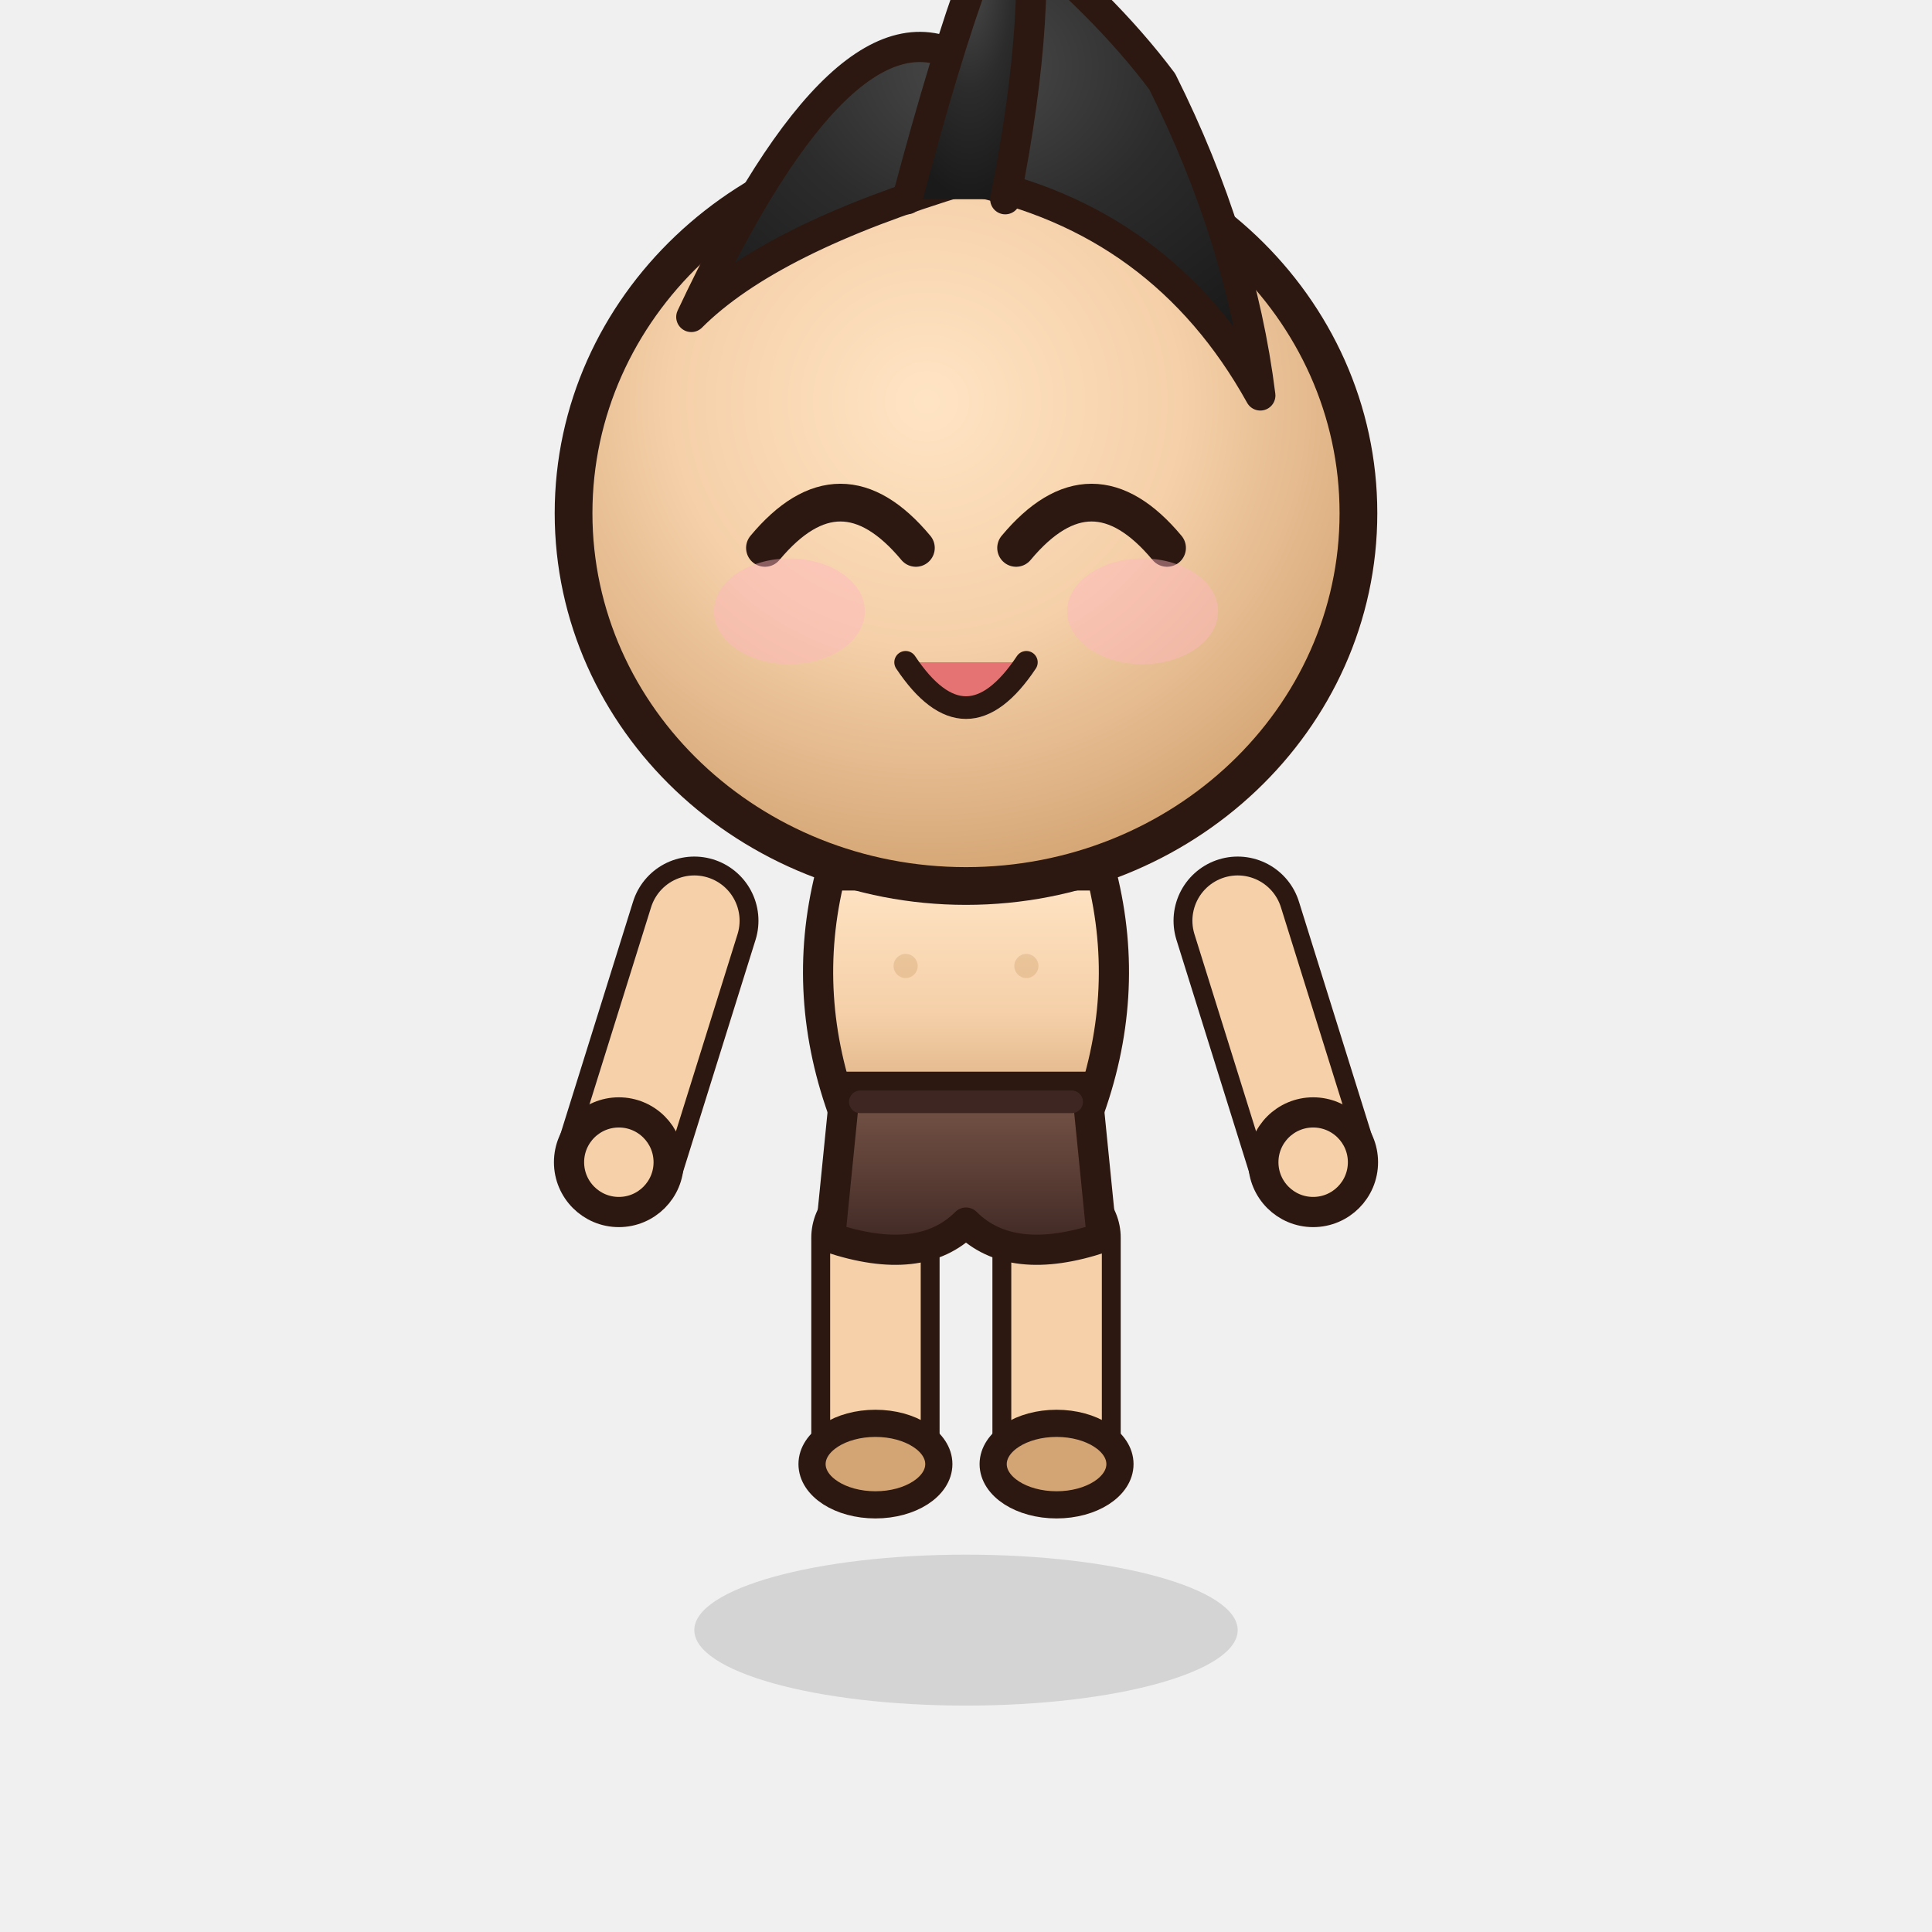
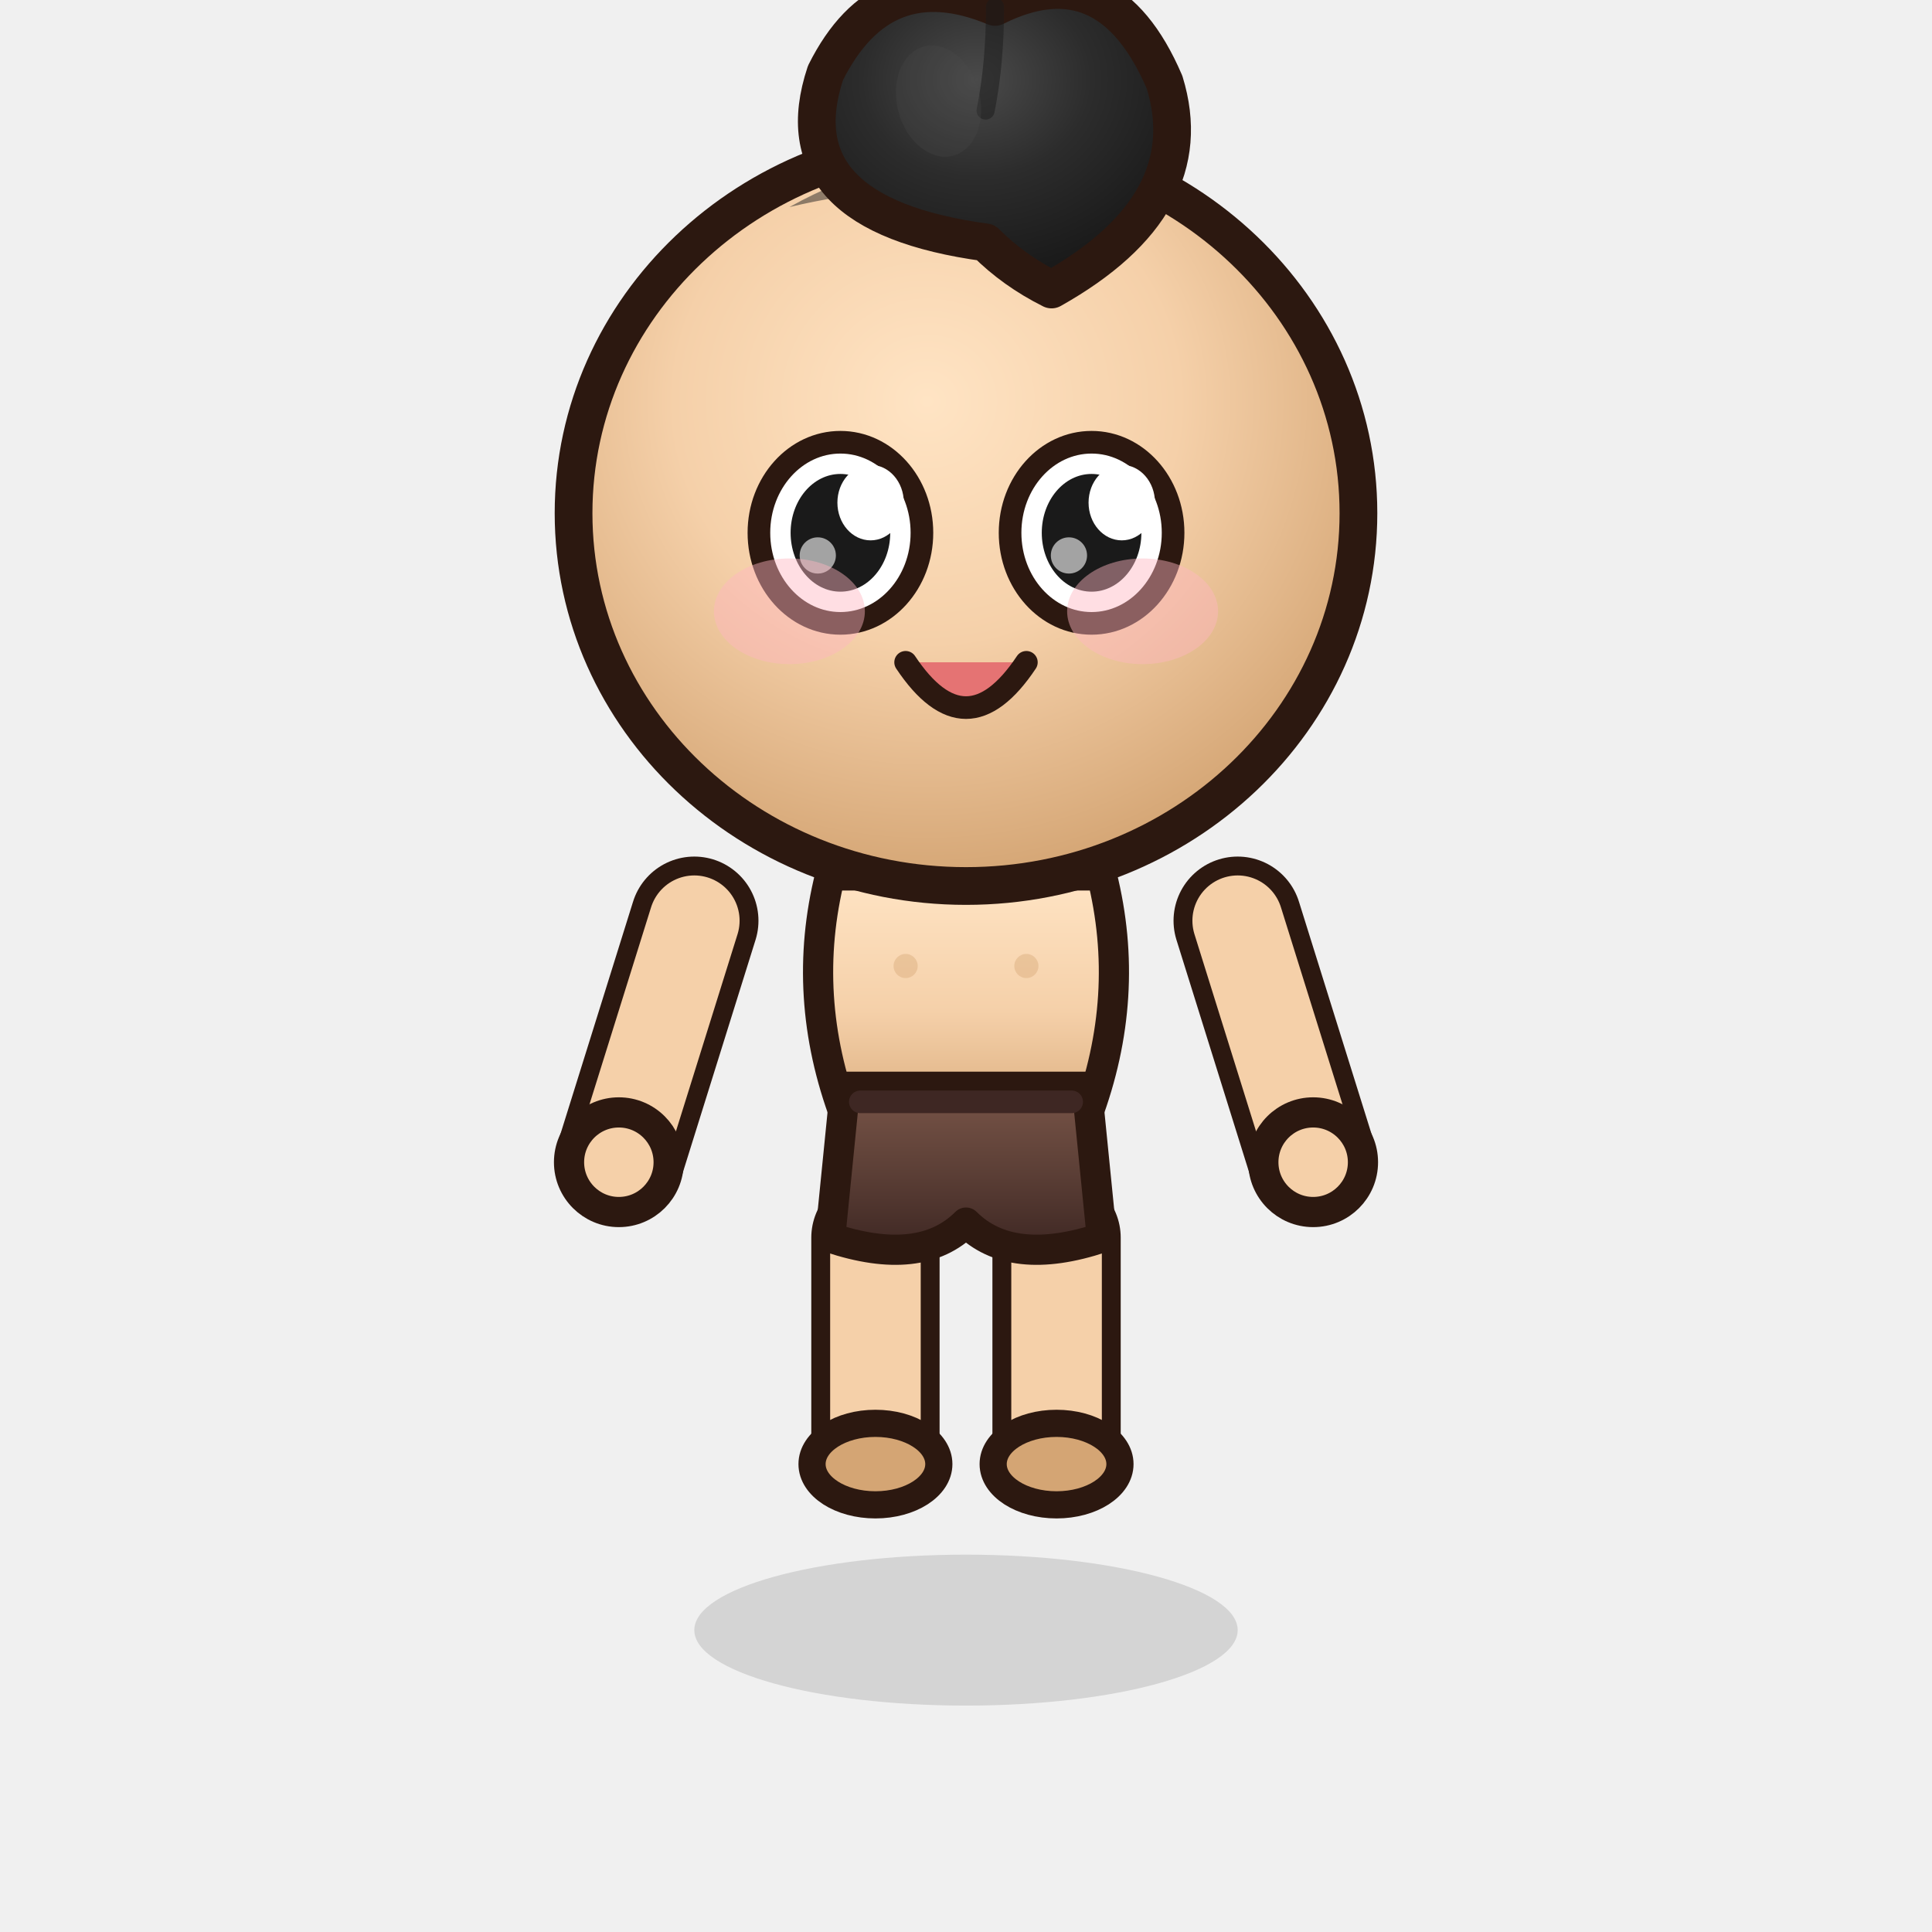
<svg xmlns="http://www.w3.org/2000/svg" viewBox="0 0 128 128" width="128" height="128" id="hero_f0">
  <defs>
    <filter id="blur">
      <feGaussianBlur stdDeviation="4" />
    </filter>
    <linearGradient id="bodyGrad" x1="0%" y1="0%" x2="0%" y2="100%">
      <stop offset="0%" stop-color="#FFE4C4" />
      <stop offset="50%" stop-color="#F5D0A9" />
      <stop offset="100%" stop-color="#D4A574" />
    </linearGradient>
    <linearGradient id="pantsGrad" x1="0%" y1="0%" x2="0%" y2="100%">
      <stop offset="0%" stop-color="#795548" />
      <stop offset="50%" stop-color="#5D4037" />
      <stop offset="100%" stop-color="#3E2723" />
    </linearGradient>
    <radialGradient id="headGrad" cx="45%" cy="35%" r="65%" fx="45%" fy="35%">
      <stop offset="0%" stop-color="#FFE4C4" />
      <stop offset="50%" stop-color="#F5D0A9" />
      <stop offset="100%" stop-color="#D4A574" />
    </radialGradient>
-     <radialGradient id="headGradHair" cx="50%" cy="30%" r="70%" fx="50%" fy="30%">
+     <radialGradient id="headGradHair" cx="45%" cy="30%" r="65%" fx="45%" fy="30%">
      <stop offset="0%" stop-color="#4A4A4A" />
      <stop offset="50%" stop-color="#2C2C2C" />
      <stop offset="100%" stop-color="#1A1A1A" />
    </radialGradient>
  </defs>
  <ellipse cx="64" cy="108" rx="18" ry="5" fill="#000000" opacity="0.12" />
  <line x1="58" y1="82" x2="58" y2="96" stroke="#2C1810" stroke-width="8.5" stroke-linecap="round" />
  <line x1="58" y1="82" x2="58" y2="96" stroke="#F5D0A9" stroke-width="6" stroke-linecap="round" />
  <ellipse cx="58" cy="97" rx="4.2" ry="2.7" fill="#D4A574" stroke="#2C1810" stroke-width="1.8" />
  <line x1="70" y1="82" x2="70" y2="96" stroke="#2C1810" stroke-width="8.5" stroke-linecap="round" />
  <line x1="70" y1="82" x2="70" y2="96" stroke="#F5D0A9" stroke-width="6" stroke-linecap="round" />
  <ellipse cx="70" cy="97" rx="4.2" ry="2.7" fill="#D4A574" stroke="#2C1810" stroke-width="1.8" />
  <path d="M55 58       Q 53 66, 56 74       Q 64 78, 72 74       Q 75 66, 73 58 Z" fill="url(#bodyGrad)" stroke="#2C1810" stroke-width="2" stroke-linecap="round" stroke-linejoin="round" />
  <circle cx="60" cy="64" r="0.8" fill="#D4A574" opacity="0.4" />
  <circle cx="68" cy="64" r="0.8" fill="#D4A574" opacity="0.4" />
  <path d="M56 72       L55 82       Q 61 84, 64 81       Q 67 84, 73 82       L72 72 Z" fill="url(#pantsGrad)" stroke="#2C1810" stroke-width="2" stroke-linecap="round" stroke-linejoin="round" />
  <line x1="57" y1="73" x2="71" y2="73" stroke="#3E2723" stroke-width="1.5" stroke-linecap="round" />
  <line x1="46" y1="61" x2="41" y2="77" stroke="#2C1810" stroke-width="8.5" stroke-linecap="round" />
  <line x1="46" y1="61" x2="41" y2="77" stroke="#F5D0A9" stroke-width="6" stroke-linecap="round" />
  <circle cx="41" cy="77" r="3.3" fill="#F5D0A9" stroke="#2C1810" stroke-width="2" />
  <line x1="82" y1="61" x2="87" y2="77" stroke="#2C1810" stroke-width="8.5" stroke-linecap="round" />
  <line x1="82" y1="61" x2="87" y2="77" stroke="#F5D0A9" stroke-width="6" stroke-linecap="round" />
  <circle cx="87" cy="77" r="3.3" fill="#F5D0A9" stroke="#2C1810" stroke-width="2" />
  <ellipse cx="64" cy="34" rx="26" ry="24.7" fill="url(#headGrad)" stroke="#2C1810" stroke-width="2.5" stroke-linecap="round" stroke-linejoin="round" />
-   <path d="M45.8 21       Q 56.2 -1.1, 64 4.1       Q 67.9 -2.4, 66.6 -5       Q 73.1 0.2, 77 5.4       Q 82.2 15.8, 83.5 26.2       Q 77 14.5, 64 11.9       Q 51 15.8, 45.8 21 Z" fill="url(#headGradHair)" stroke="#2C1810" stroke-width="2" stroke-linecap="round" stroke-linejoin="round" />
-   <path d="M60.1 13.2       Q 65.3 -6.3, 67.9 -7.6       Q 69.2 0.2, 66.6 13.2" fill="url(#headGradHair)" stroke="#2C1810" stroke-width="2" stroke-linecap="round" stroke-linejoin="round" />
-   <path d="M50.68 36.3 Q 55.68 30.3, 60.68 36.3" fill="none" stroke="#2C1810" stroke-width="2.5" stroke-linecap="round" />
-   <path d="M67.32 36.3 Q 72.32 30.3, 77.32 36.3" fill="none" stroke="#2C1810" stroke-width="2.5" stroke-linecap="round" />
+   <path d="M52.3 13.72       Q 58.8 10.08, 65.3 10.6       Q 71.8 11.12, 75.7 15.28       Q 71.8 12.68, 65.3 12.68       Q 58.8 12.16, 52.3 13.72 Z" fill="url(#headGradHair)" opacity="0.5" />
+   <path d="       M65.3 16.06       Q 51.572 14.188,         54.692 4.828       Q 58.436 -2.66,         65.924 0.46       Q 73.412 -3.284,         77.156 5.452       Q 79.652 13.564,         69.668 19.18       Q 67.172 17.932,         65.3 16.06 Z" fill="url(#headGradHair)" stroke="#2C1810" stroke-width="2.5" stroke-linecap="round" stroke-linejoin="round" />
+   <path d="M65.924 0.46       Q 65.924 4.204,         65.3 7.324" fill="none" stroke="#1A1A1A" stroke-width="1.2" stroke-linecap="round" opacity="0.5" />
+   <ellipse cx="62.18" cy="6.7" rx="2.746" ry="3.744" fill="#4A4A4A" opacity="0.25" transform="rotate(-15 62.18 6.7)" />
+   <ellipse cx="55.68" cy="35.3" rx="5.4" ry="6" fill="#FFFFFF" stroke="#2C1810" stroke-width="1.5" />
+   <ellipse cx="55.68" cy="35.3" rx="3.3" ry="3.9" fill="#1A1A1A" />
+   <ellipse cx="57.68" cy="33.3" rx="2.2" ry="2.5" fill="#FFFFFF" />
+   <ellipse cx="54.18" cy="36.8" rx="1.2" ry="1.2" fill="#FFFFFF" opacity="0.6" />
+   <ellipse cx="72.32" cy="35.3" rx="5.4" ry="6" fill="#FFFFFF" stroke="#2C1810" stroke-width="1.5" />
+   <ellipse cx="72.32" cy="35.3" rx="3.3" ry="3.9" fill="#1A1A1A" />
+   <ellipse cx="74.32" cy="33.3" rx="2.2" ry="2.5" fill="#FFFFFF" />
+   <ellipse cx="70.82" cy="36.8" rx="1.2" ry="1.2" fill="#FFFFFF" opacity="0.6" />
  <path d="M60 43.88 Q 64 49.88, 68 43.88" fill="#E57373" stroke="#2C1810" stroke-width="1.5" stroke-linecap="round" />
  <ellipse cx="52.3" cy="40.5" rx="5" ry="3.5" fill="#FFB6C1" opacity="0.45" />
  <ellipse cx="75.7" cy="40.5" rx="5" ry="3.5" fill="#FFB6C1" opacity="0.45" />
</svg>
